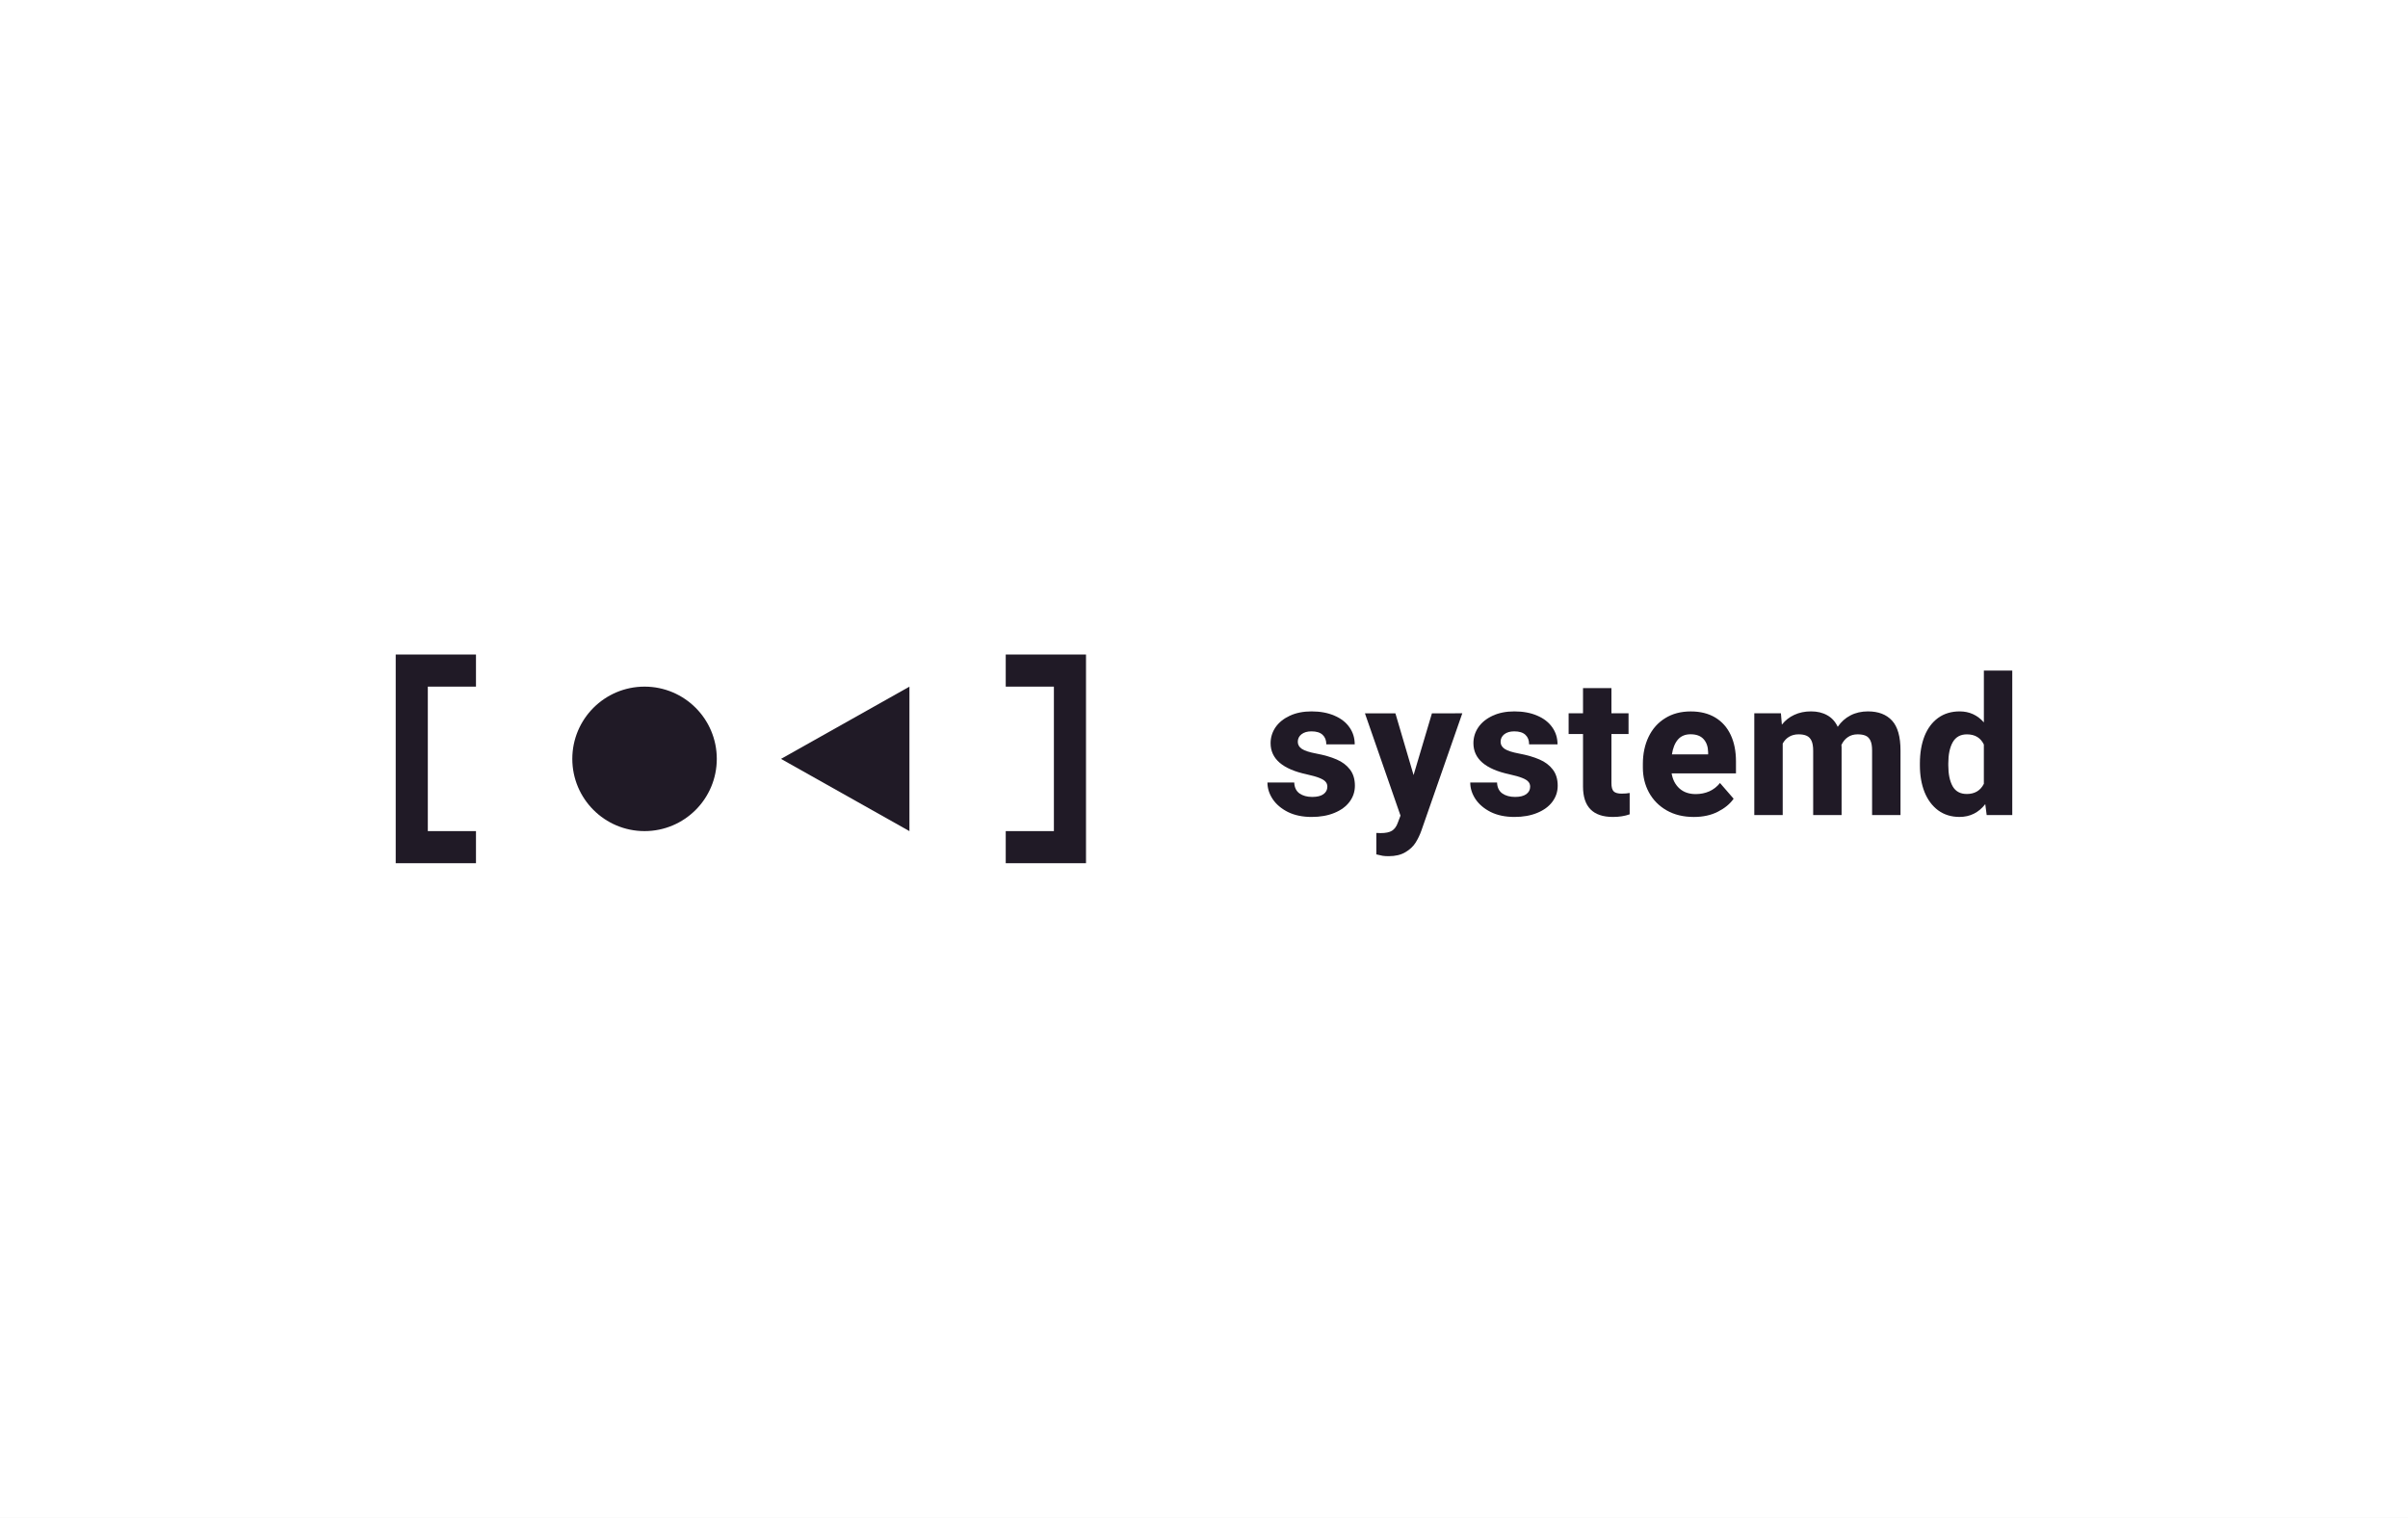
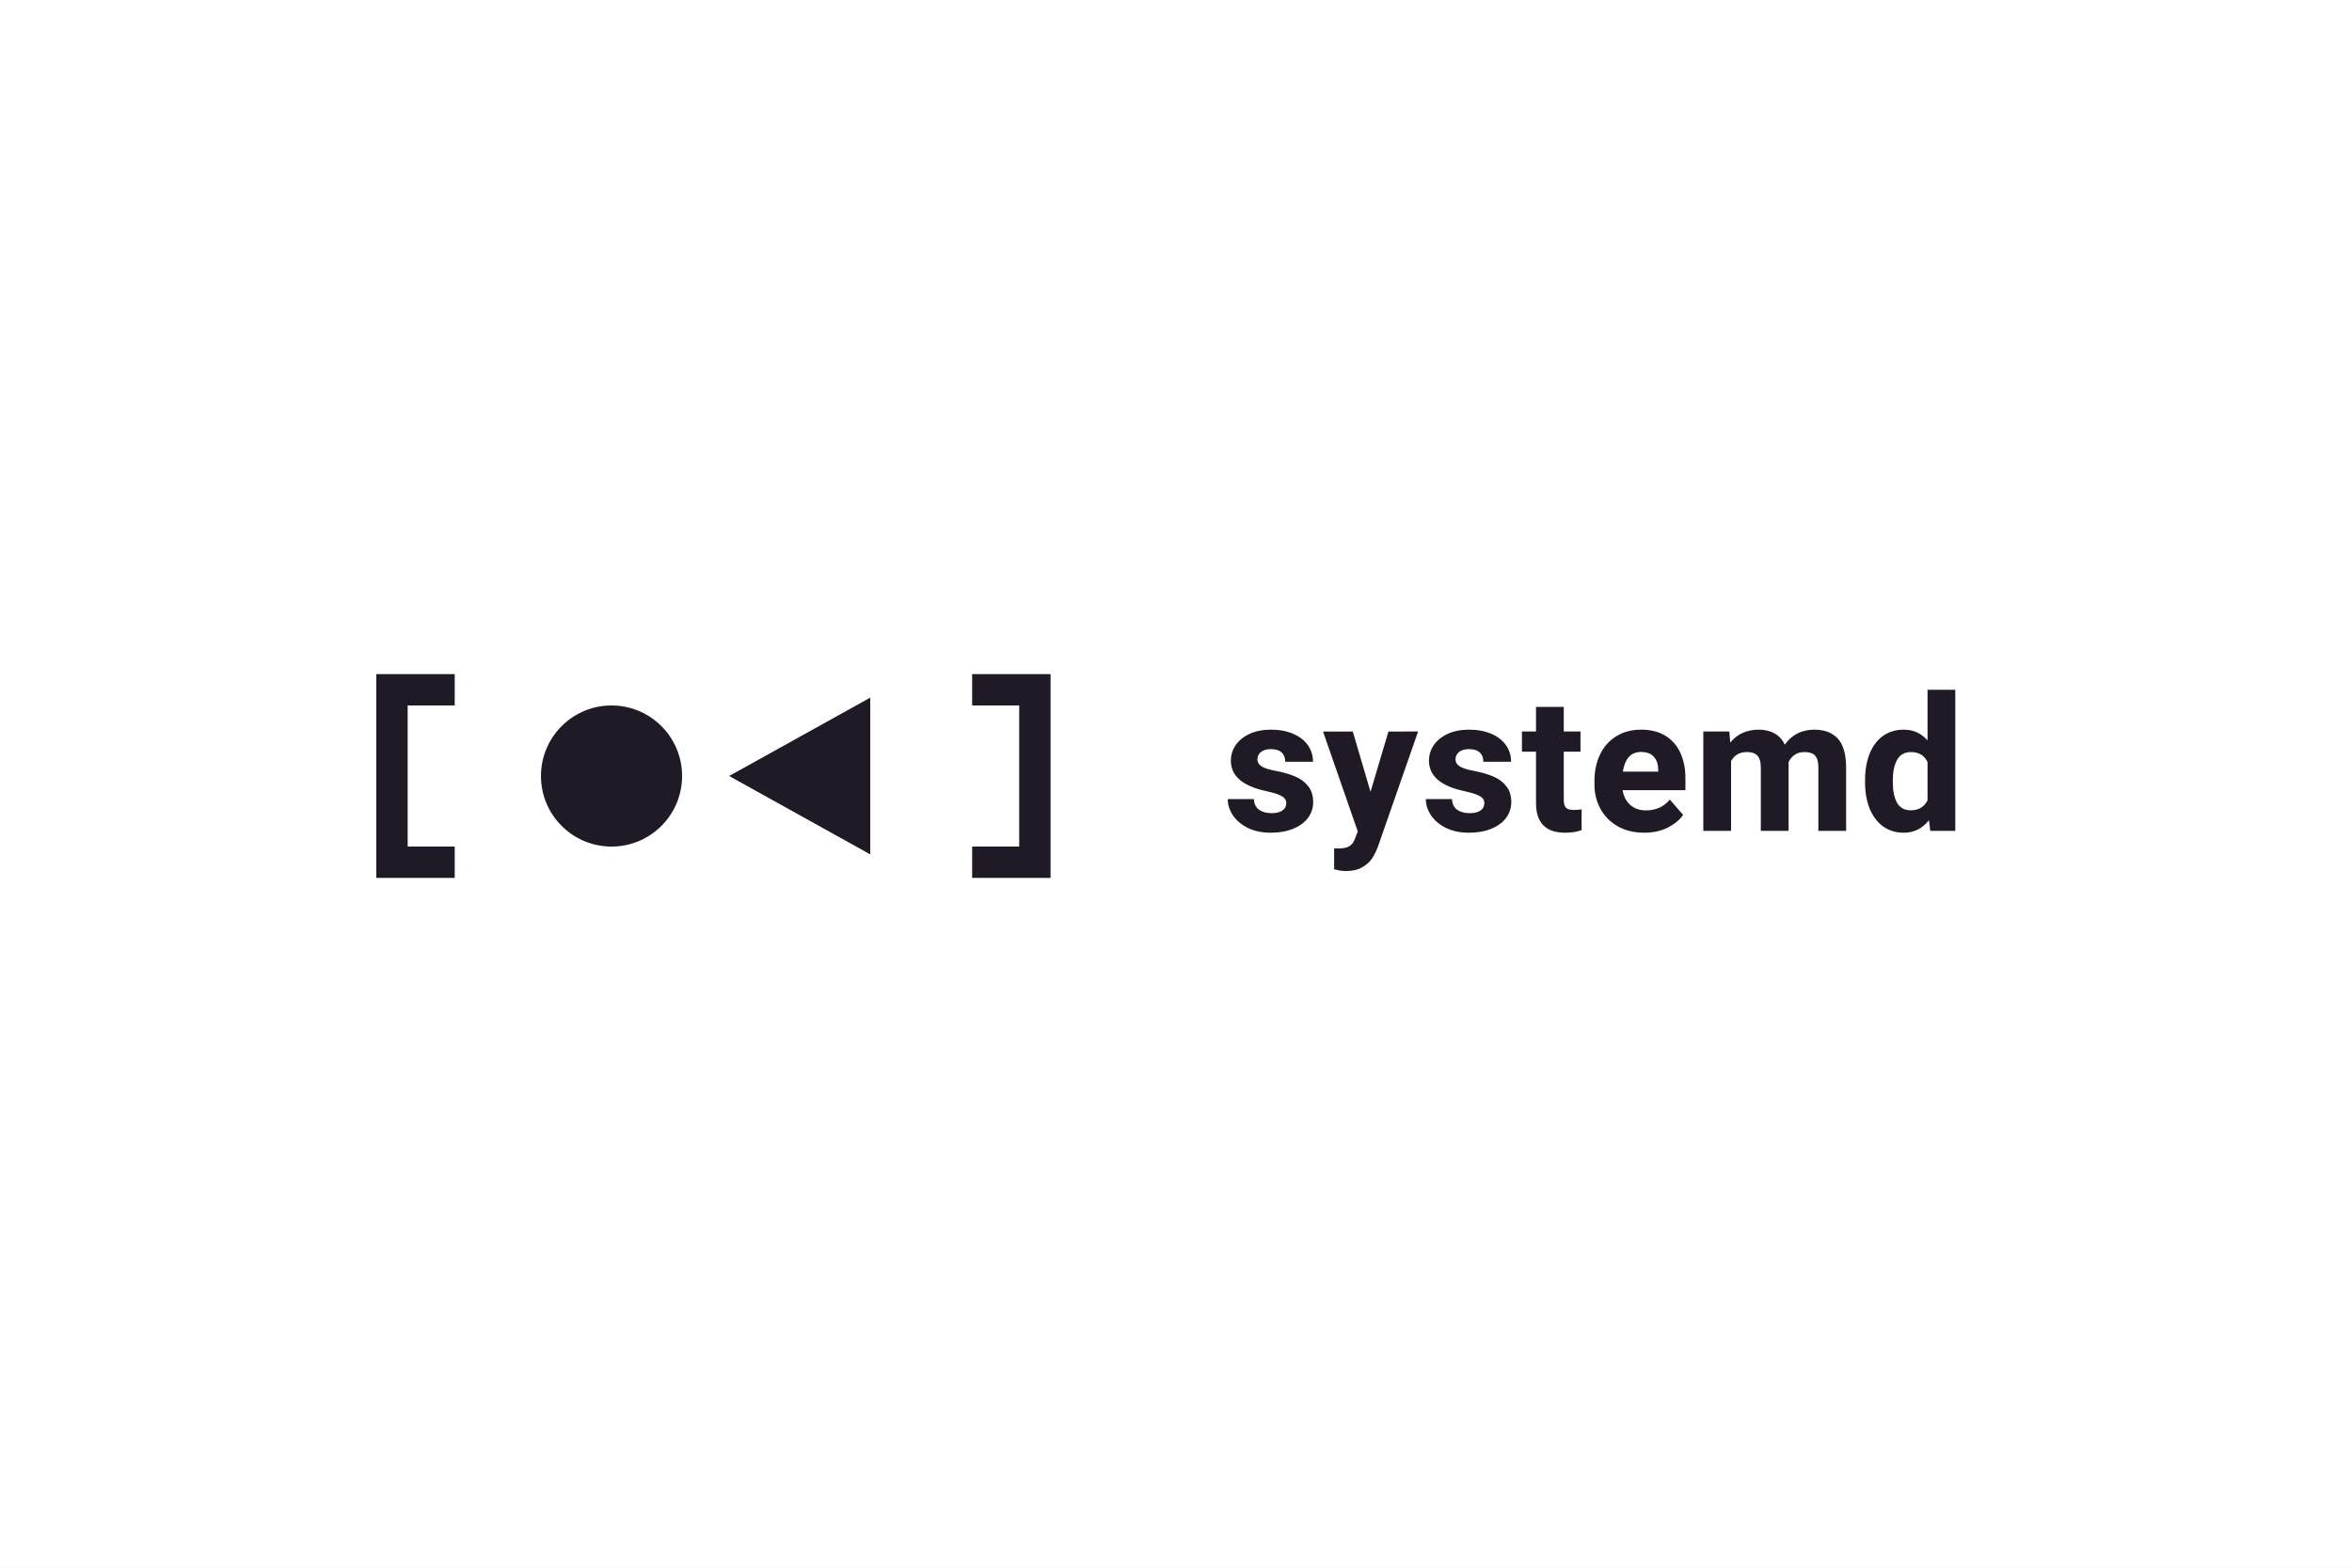
- <svg xmlns="http://www.w3.org/2000/svg" width="300" height="189.091" viewBox="0 0 300 189.091" version="1.1" id="svg19258">
-   <defs id="defs19252" />
-   <g id="layer1" transform="translate(60,-842.5196)">
-     <g id="g858" transform="translate(210,-2.402591)">
-       <rect style="opacity:1;vector-effect:none;fill:#ffffff;fill-opacity:1;stroke:none;stroke-width:1;stroke-linecap:butt;stroke-linejoin:round;stroke-miterlimit:4;stroke-dasharray:none;stroke-dashoffset:0;stroke-opacity:1" id="rect1660" width="300" height="189.091" x="-270" y="844.922" />
-       <g style="stroke-width:0.5" id="g1676" transform="matrix(2.000009,0,0,2.000009,-4648.021,-5843.603)">
-         <path style="color:#000000;font-style:normal;font-variant:normal;font-weight:normal;font-stretch:normal;font-size:medium;line-height:normal;font-family:sans-serif;font-variant-ligatures:normal;font-variant-position:normal;font-variant-caps:normal;font-variant-numeric:normal;font-variant-alternates:normal;font-feature-settings:normal;text-indent:0;text-align:start;text-decoration:none;text-decoration-line:none;text-decoration-style:solid;text-decoration-color:#000000;letter-spacing:normal;word-spacing:normal;text-transform:none;writing-mode:lr-tb;direction:ltr;text-orientation:mixed;dominant-baseline:auto;baseline-shift:baseline;text-anchor:start;white-space:normal;shape-padding:0;clip-rule:nonzero;display:inline;overflow:visible;visibility:visible;opacity:1;isolation:auto;mix-blend-mode:normal;color-interpolation:sRGB;color-interpolation-filters:linearRGB;solid-color:#000000;solid-opacity:1;vector-effect:none;fill:#201a26;fill-opacity:1;fill-rule:nonzero;stroke:none;stroke-width:1;stroke-linecap:butt;stroke-linejoin:miter;stroke-miterlimit:4;stroke-dasharray:none;stroke-dashoffset:0;stroke-opacity:1;color-rendering:auto;image-rendering:auto;shape-rendering:auto;text-rendering:auto;enable-background:accumulate" d="m 2213.65,3385.019 v 13 h 5 v -2 h -3 v -9 h 3 v -2 z" id="path1662" />
-         <path style="color:#000000;font-style:normal;font-variant:normal;font-weight:normal;font-stretch:normal;font-size:medium;line-height:normal;font-family:sans-serif;font-variant-ligatures:normal;font-variant-position:normal;font-variant-caps:normal;font-variant-numeric:normal;font-variant-alternates:normal;font-feature-settings:normal;text-indent:0;text-align:start;text-decoration:none;text-decoration-line:none;text-decoration-style:solid;text-decoration-color:#000000;letter-spacing:normal;word-spacing:normal;text-transform:none;writing-mode:lr-tb;direction:ltr;text-orientation:mixed;dominant-baseline:auto;baseline-shift:baseline;text-anchor:start;white-space:normal;shape-padding:0;clip-rule:nonzero;display:inline;overflow:visible;visibility:visible;opacity:1;isolation:auto;mix-blend-mode:normal;color-interpolation:sRGB;color-interpolation-filters:linearRGB;solid-color:#000000;solid-opacity:1;vector-effect:none;fill:#201a26;fill-opacity:1;fill-rule:nonzero;stroke:none;stroke-width:1;stroke-linecap:butt;stroke-linejoin:miter;stroke-miterlimit:4;stroke-dasharray:none;stroke-dashoffset:0;stroke-opacity:1;color-rendering:auto;image-rendering:auto;shape-rendering:auto;text-rendering:auto;enable-background:accumulate" d="m 2251.65,3385.019 v 2 h 3 v 9 h -3 v 2 h 5 v -13 z" id="path1664" />
-         <g aria-label="systemd" style="font-style:normal;font-variant:normal;font-weight:bold;font-stretch:normal;font-size:12px;line-height:1.25;font-family:Heebo;-inkscape-font-specification:'Heebo Bold';text-align:start;letter-spacing:0.2px;word-spacing:0px;text-anchor:start;fill:#201a26;fill-opacity:1;stroke:none;stroke-width:0.5" id="text1670">
-           <path d="m 2270.399,3392.482 q -2.25,-0.48 -2.25,-1.939 0,-0.539 0.305,-0.99 0.311,-0.451 0.891,-0.721 0.58,-0.27 1.354,-0.27 0.814,0 1.424,0.264 0.609,0.258 0.938,0.727 0.328,0.463 0.328,1.061 h -1.77 q 0,-0.381 -0.229,-0.592 -0.229,-0.217 -0.697,-0.217 -0.387,0 -0.621,0.182 -0.229,0.182 -0.229,0.469 0,0.275 0.258,0.445 0.264,0.17 0.891,0.287 0.75,0.141 1.272,0.369 0.521,0.223 0.826,0.621 0.31,0.399 0.31,1.014 0,0.557 -0.334,1.002 -0.328,0.439 -0.943,0.691 -0.609,0.252 -1.418,0.252 -0.856,0 -1.482,-0.31 -0.621,-0.316 -0.949,-0.809 -0.322,-0.492 -0.322,-1.025 h 1.67 q 0.018,0.457 0.328,0.68 0.31,0.217 0.797,0.217 0.451,0 0.691,-0.17 0.246,-0.176 0.246,-0.469 0,-0.182 -0.111,-0.305 -0.105,-0.129 -0.387,-0.24 -0.275,-0.111 -0.785,-0.223 z" style="font-style:normal;font-variant:normal;font-weight:bold;font-stretch:normal;font-size:12px;font-family:Heebo;-inkscape-font-specification:'Heebo Bold';text-align:start;letter-spacing:0.2px;text-anchor:start;fill:#201a26;fill-opacity:1;stroke-width:0.5" id="path860" />
-           <path d="m 2280.091,3388.68 -2.543,7.289 q -0.146,0.416 -0.363,0.762 -0.217,0.351 -0.633,0.598 -0.416,0.252 -1.049,0.252 -0.229,0 -0.375,-0.024 -0.141,-0.023 -0.393,-0.088 v -1.336 q 0.088,0.01 0.264,0.01 0.475,0 0.709,-0.146 0.234,-0.146 0.357,-0.48 l 0.176,-0.463 -2.215,-6.369 h 1.898 l 1.131,3.844 1.143,-3.844 z" style="font-style:normal;font-variant:normal;font-weight:bold;font-stretch:normal;font-size:12px;font-family:Heebo;-inkscape-font-specification:'Heebo Bold';text-align:start;letter-spacing:0.2px;text-anchor:start;fill:#201a26;fill-opacity:1;stroke-width:0.5" id="path862" />
-           <path d="m 2283.033,3392.482 q -2.25,-0.48 -2.25,-1.939 0,-0.539 0.305,-0.99 0.31,-0.451 0.891,-0.721 0.58,-0.27 1.353,-0.27 0.815,0 1.424,0.264 0.609,0.258 0.938,0.727 0.328,0.463 0.328,1.061 h -1.77 q 0,-0.381 -0.229,-0.592 -0.229,-0.217 -0.697,-0.217 -0.387,0 -0.621,0.182 -0.229,0.182 -0.229,0.469 0,0.275 0.258,0.445 0.264,0.17 0.891,0.287 0.75,0.141 1.272,0.369 0.521,0.223 0.826,0.621 0.31,0.399 0.31,1.014 0,0.557 -0.334,1.002 -0.328,0.439 -0.943,0.691 -0.609,0.252 -1.418,0.252 -0.856,0 -1.482,-0.31 -0.621,-0.316 -0.949,-0.809 -0.322,-0.492 -0.322,-1.025 h 1.67 q 0.018,0.457 0.328,0.68 0.311,0.217 0.797,0.217 0.451,0 0.691,-0.17 0.246,-0.176 0.246,-0.469 0,-0.182 -0.111,-0.305 -0.105,-0.129 -0.387,-0.24 -0.275,-0.111 -0.785,-0.223 z" style="font-style:normal;font-variant:normal;font-weight:bold;font-stretch:normal;font-size:12px;font-family:Heebo;-inkscape-font-specification:'Heebo Bold';text-align:start;letter-spacing:0.2px;text-anchor:start;fill:#201a26;fill-opacity:1;stroke-width:0.5" id="path864" />
-           <path d="m 2290.024,3393.684 q 0.287,0 0.492,-0.041 v 1.33 q -0.457,0.164 -1.043,0.164 -1.863,0 -1.863,-1.898 v -3.269 h -0.896 v -1.289 h 0.896 v -1.57 h 1.77 v 1.57 h 1.066 v 1.289 h -1.066 v 3.064 q 0,0.375 0.146,0.516 0.146,0.135 0.498,0.135 z" style="font-style:normal;font-variant:normal;font-weight:bold;font-stretch:normal;font-size:12px;font-family:Heebo;-inkscape-font-specification:'Heebo Bold';text-align:start;letter-spacing:0.2px;text-anchor:start;fill:#201a26;fill-opacity:1;stroke-width:0.5" id="path866" />
-           <path d="m 2297.138,3392.424 h -4.008 q 0.1,0.592 0.492,0.943 0.393,0.346 1.008,0.346 0.457,0 0.844,-0.17 0.393,-0.176 0.668,-0.521 l 0.85,0.979 q -0.334,0.48 -0.979,0.809 -0.639,0.328 -1.5,0.328 -0.973,0 -1.693,-0.41 -0.715,-0.41 -1.101,-1.113 -0.381,-0.703 -0.381,-1.553 v -0.223 q 0,-0.949 0.357,-1.693 0.357,-0.744 1.031,-1.16 0.674,-0.422 1.594,-0.422 0.896,0 1.529,0.381 0.633,0.381 0.961,1.084 0.328,0.697 0.328,1.647 z m -1.734,-1.324 q -0.012,-0.516 -0.287,-0.814 -0.27,-0.299 -0.809,-0.299 -0.504,0 -0.791,0.334 -0.281,0.334 -0.369,0.92 h 2.256 z" style="font-style:normal;font-variant:normal;font-weight:bold;font-stretch:normal;font-size:12px;font-family:Heebo;-inkscape-font-specification:'Heebo Bold';text-align:start;letter-spacing:0.2px;text-anchor:start;fill:#201a26;fill-opacity:1;stroke-width:0.5" id="path868" />
-           <path d="m 2305.366,3388.562 q 0.967,0 1.494,0.574 0.527,0.574 0.527,1.863 v 4.019 h -1.77 v -4.025 q 0,-0.398 -0.105,-0.615 -0.105,-0.223 -0.305,-0.305 -0.193,-0.082 -0.492,-0.082 -0.357,0 -0.609,0.176 -0.252,0.17 -0.399,0.486 0.01,0.041 0.01,0.135 v 4.23 h -1.77 v -4.008 q 0,-0.398 -0.105,-0.621 -0.105,-0.223 -0.305,-0.31 -0.193,-0.088 -0.498,-0.088 -0.34,0 -0.592,0.152 -0.246,0.146 -0.398,0.422 v 4.453 h -1.77 v -6.34 h 1.658 l 0.059,0.709 q 0.316,-0.399 0.773,-0.609 0.463,-0.217 1.043,-0.217 0.586,0 1.008,0.24 0.428,0.234 0.656,0.721 0.317,-0.463 0.791,-0.709 0.48,-0.252 1.101,-0.252 z" style="font-style:normal;font-variant:normal;font-weight:bold;font-stretch:normal;font-size:12px;font-family:Heebo;-inkscape-font-specification:'Heebo Bold';text-align:start;letter-spacing:0.2px;text-anchor:start;fill:#201a26;fill-opacity:1;stroke-width:0.5" id="path870" />
-           <path d="m 2314.349,3386.019 v 9 h -1.594 l -0.088,-0.68 q -0.621,0.797 -1.605,0.797 -0.768,0 -1.33,-0.41 -0.557,-0.416 -0.85,-1.143 -0.287,-0.727 -0.287,-1.658 v -0.123 q 0,-0.967 0.287,-1.699 0.293,-0.732 0.85,-1.137 0.562,-0.404 1.342,-0.404 0.902,0 1.506,0.685 v -3.228 z m -2.836,7.688 q 0.744,0 1.066,-0.633 v -2.449 q -0.305,-0.633 -1.055,-0.633 -0.604,0 -0.885,0.492 -0.275,0.492 -0.275,1.318 v 0.123 q 0,0.814 0.27,1.301 0.275,0.48 0.879,0.48 z" style="font-style:normal;font-variant:normal;font-weight:bold;font-stretch:normal;font-family:Heebo;-inkscape-font-specification:'Heebo Bold';fill:#201a26;fill-opacity:1;stroke-width:0.5" id="path872" />
-         </g>
-         <path id="path1672" d="m 2237.651,3391.52 8,-4.5 v 9 z" style="fill:#201a26;fill-opacity:1;stroke:none;stroke-width:0.5px;stroke-linecap:butt;stroke-linejoin:miter;stroke-opacity:1" />
-         <circle r="4.5" cy="3391.519" cx="2229.151" id="circle1674" style="opacity:1;vector-effect:none;fill:#201a26;fill-opacity:1;stroke:none;stroke-width:2.222;stroke-linecap:round;stroke-linejoin:round;stroke-miterlimit:4;stroke-dasharray:none;stroke-dashoffset:0;stroke-opacity:0" />
-       </g>
-     </g>
+ <svg xmlns="http://www.w3.org/2000/svg" width="300" height="200">
+   <g transform="translate(60 -831.61)">
+     <path fill="#fff" d="M-60 831.611h300v200H-60z" />
+     <path style="line-height:normal;font-variant-ligatures:normal;font-variant-position:normal;font-variant-caps:normal;font-variant-numeric:normal;font-variant-alternates:normal;font-feature-settings:normal;text-indent:0;text-align:start;text-decoration-line:none;text-decoration-style:solid;text-decoration-color:#000;text-transform:none;text-orientation:mixed;white-space:normal;shape-padding:0;isolation:auto;mix-blend-mode:normal;solid-color:#000;solid-opacity:1" d="M-12 917.61v26h10v-4h-6v-18h6v-4zm76 0v4h6v18h-6v4h10v-26z" color="#000" font-weight="400" font-family="sans-serif" overflow="visible" fill="#201a26" />
+     <path d="M101.498 932.536q-4.5-.96-4.5-3.878 0-1.079.609-1.981.621-.902 1.781-1.441 1.16-.54 2.707-.54 1.63 0 2.848.528 1.219.516 1.875 1.453.656.926.656 2.121h-3.539q0-.762-.457-1.183-.457-.434-1.394-.434-.774 0-1.243.363-.457.364-.457.938 0 .55.516.89.527.34 1.781.575 1.5.28 2.543.738 1.043.445 1.653 1.242.62.797.62 2.027 0 1.114-.667 2.004-.657.88-1.887 1.383-1.219.504-2.836.504-1.711 0-2.965-.621-1.242-.633-1.898-1.617-.645-.985-.645-2.051h3.34q.036.914.656 1.36.621.433 1.594.433.902 0 1.383-.34.492-.351.492-.937 0-.364-.223-.61-.21-.258-.773-.48-.55-.223-1.57-.446zm19.384-7.606l-5.086 14.58q-.293.831-.726 1.523-.434.703-1.266 1.195-.832.504-2.098.504-.457 0-.75-.048-.281-.046-.785-.176v-2.672q.176.02.527.02.95 0 1.418-.293.47-.293.715-.961l.352-.926-4.43-12.738h3.797l2.262 7.687 2.285-7.687zm5.884 7.606q-4.5-.96-4.5-3.878 0-1.079.61-1.981.62-.902 1.781-1.441 1.16-.54 2.707-.54 1.629 0 2.848.528 1.218.516 1.875 1.453.656.926.656 2.121h-3.539q0-.762-.457-1.183-.457-.434-1.395-.434-.773 0-1.242.363-.457.364-.457.938 0 .55.516.89.527.34 1.781.575 1.5.28 2.543.738 1.043.445 1.652 1.242.621.797.621 2.027 0 1.114-.668 2.004-.656.88-1.886 1.383-1.219.504-2.836.504-1.711 0-2.965-.621-1.242-.633-1.899-1.617-.644-.985-.644-2.051h3.34q.036.914.656 1.36.621.433 1.594.433.902 0 1.383-.34.492-.351.492-.937 0-.364-.223-.61-.21-.258-.773-.48-.551-.223-1.57-.446zm13.983 2.403q.574 0 .984-.082v2.66q-.914.328-2.086.328-3.727 0-3.727-3.797v-6.539h-1.793v-2.578h1.793v-3.14h3.54v3.14h2.132v2.578h-2.133v6.129q0 .75.293 1.031.293.27.997.27zm14.228-2.519h-8.016q.2 1.183.985 1.886.785.691 2.015.691.914 0 1.688-.34.785-.351 1.336-1.042l1.699 1.957q-.668.96-1.957 1.617-1.278.656-3 .656-1.946 0-3.387-.82-1.43-.82-2.203-2.227-.762-1.406-.762-3.105v-.446q0-1.898.715-3.386.715-1.489 2.063-2.32 1.347-.844 3.187-.844 1.793 0 3.059.761 1.265.762 1.922 2.168.656 1.395.656 3.293zm-3.469-2.65q-.024-1.03-.574-1.628-.54-.598-1.617-.598-1.008 0-1.582.668-.563.668-.739 1.84h4.512zm19.923-5.073q1.934 0 2.989 1.148 1.054 1.148 1.054 3.727v8.039h-3.539v-8.051q0-.797-.21-1.23-.212-.446-.61-.61-.387-.164-.984-.164-.715 0-1.219.352-.504.34-.797.972.02.082.02.27v8.46h-3.54v-8.015q0-.797-.21-1.242-.211-.445-.61-.621-.386-.176-.996-.176-.68 0-1.183.304-.492.293-.797.844v8.906h-3.539v-12.68h3.316l.118 1.419q.633-.797 1.547-1.22.926-.433 2.086-.433 1.172 0 2.016.48.855.47 1.312 1.442.633-.926 1.582-1.418.961-.504 2.203-.504zm17.967-5.087v18h-3.187l-.176-1.359q-1.243 1.594-3.212 1.594-1.535 0-2.66-.82-1.113-.832-1.699-2.285-.574-1.454-.574-3.317v-.246q0-1.934.574-3.398.586-1.465 1.7-2.274 1.124-.808 2.683-.808 1.805 0 3.012 1.37v-6.456zm-5.672 15.376q1.488 0 2.133-1.266v-4.898q-.61-1.266-2.11-1.266-1.207 0-1.77.984-.55.985-.55 2.637v.246q0 1.629.54 2.602.55.96 1.757.96z" style="line-height:1.25;-inkscape-font-specification:'Heebo Bold';text-align:start" fill="#201a26" font-weight="700" font-size="12" font-family="Heebo" letter-spacing=".2" word-spacing="0" />
+     <path d="M33 930.61l18-10v20z" fill="#201a26" />
+     <circle r="9" cy="930.611" cx="18.001" fill="#201a26" />
  </g>
</svg>
